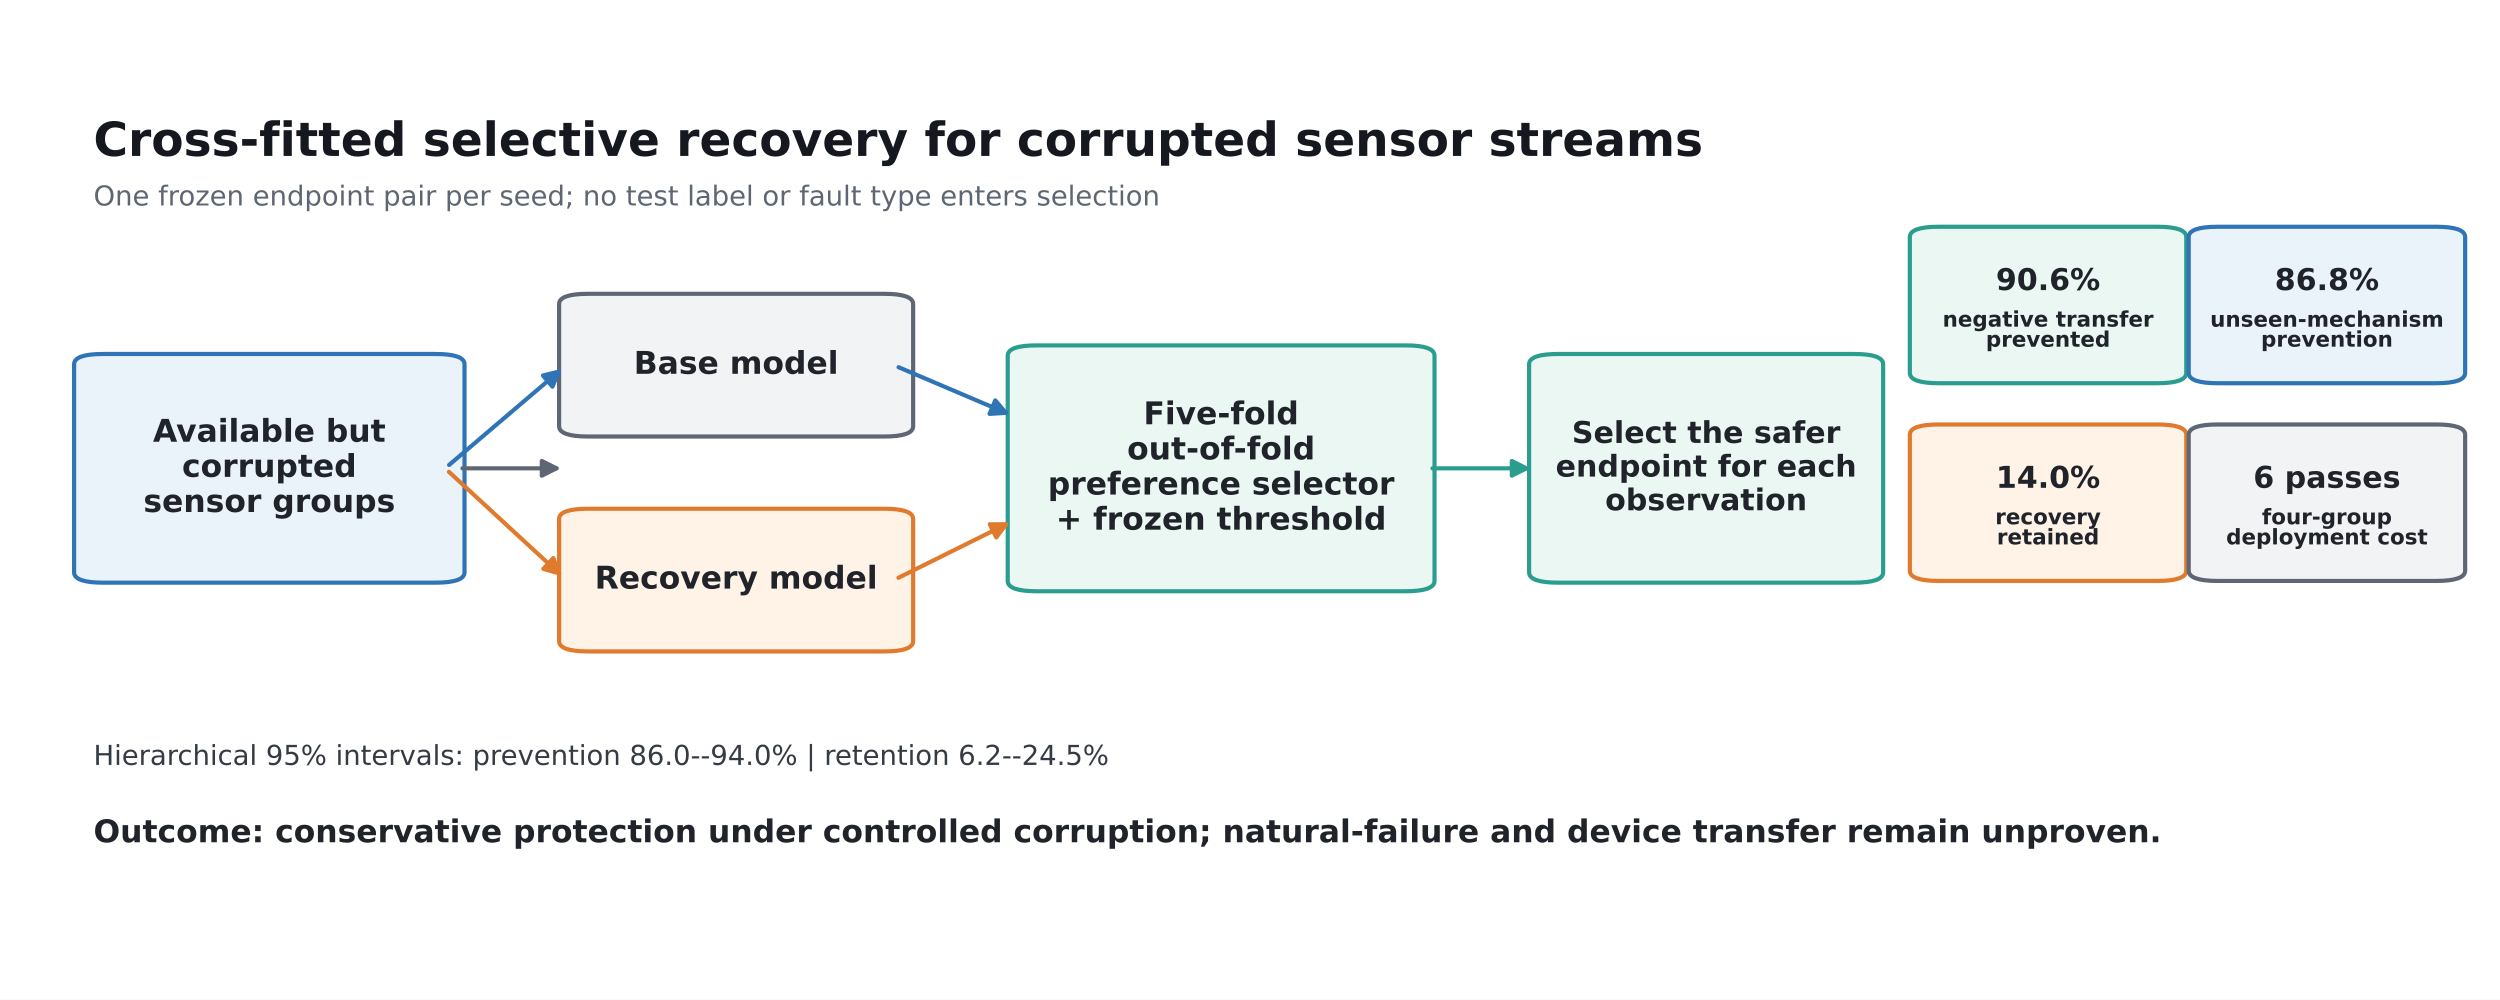
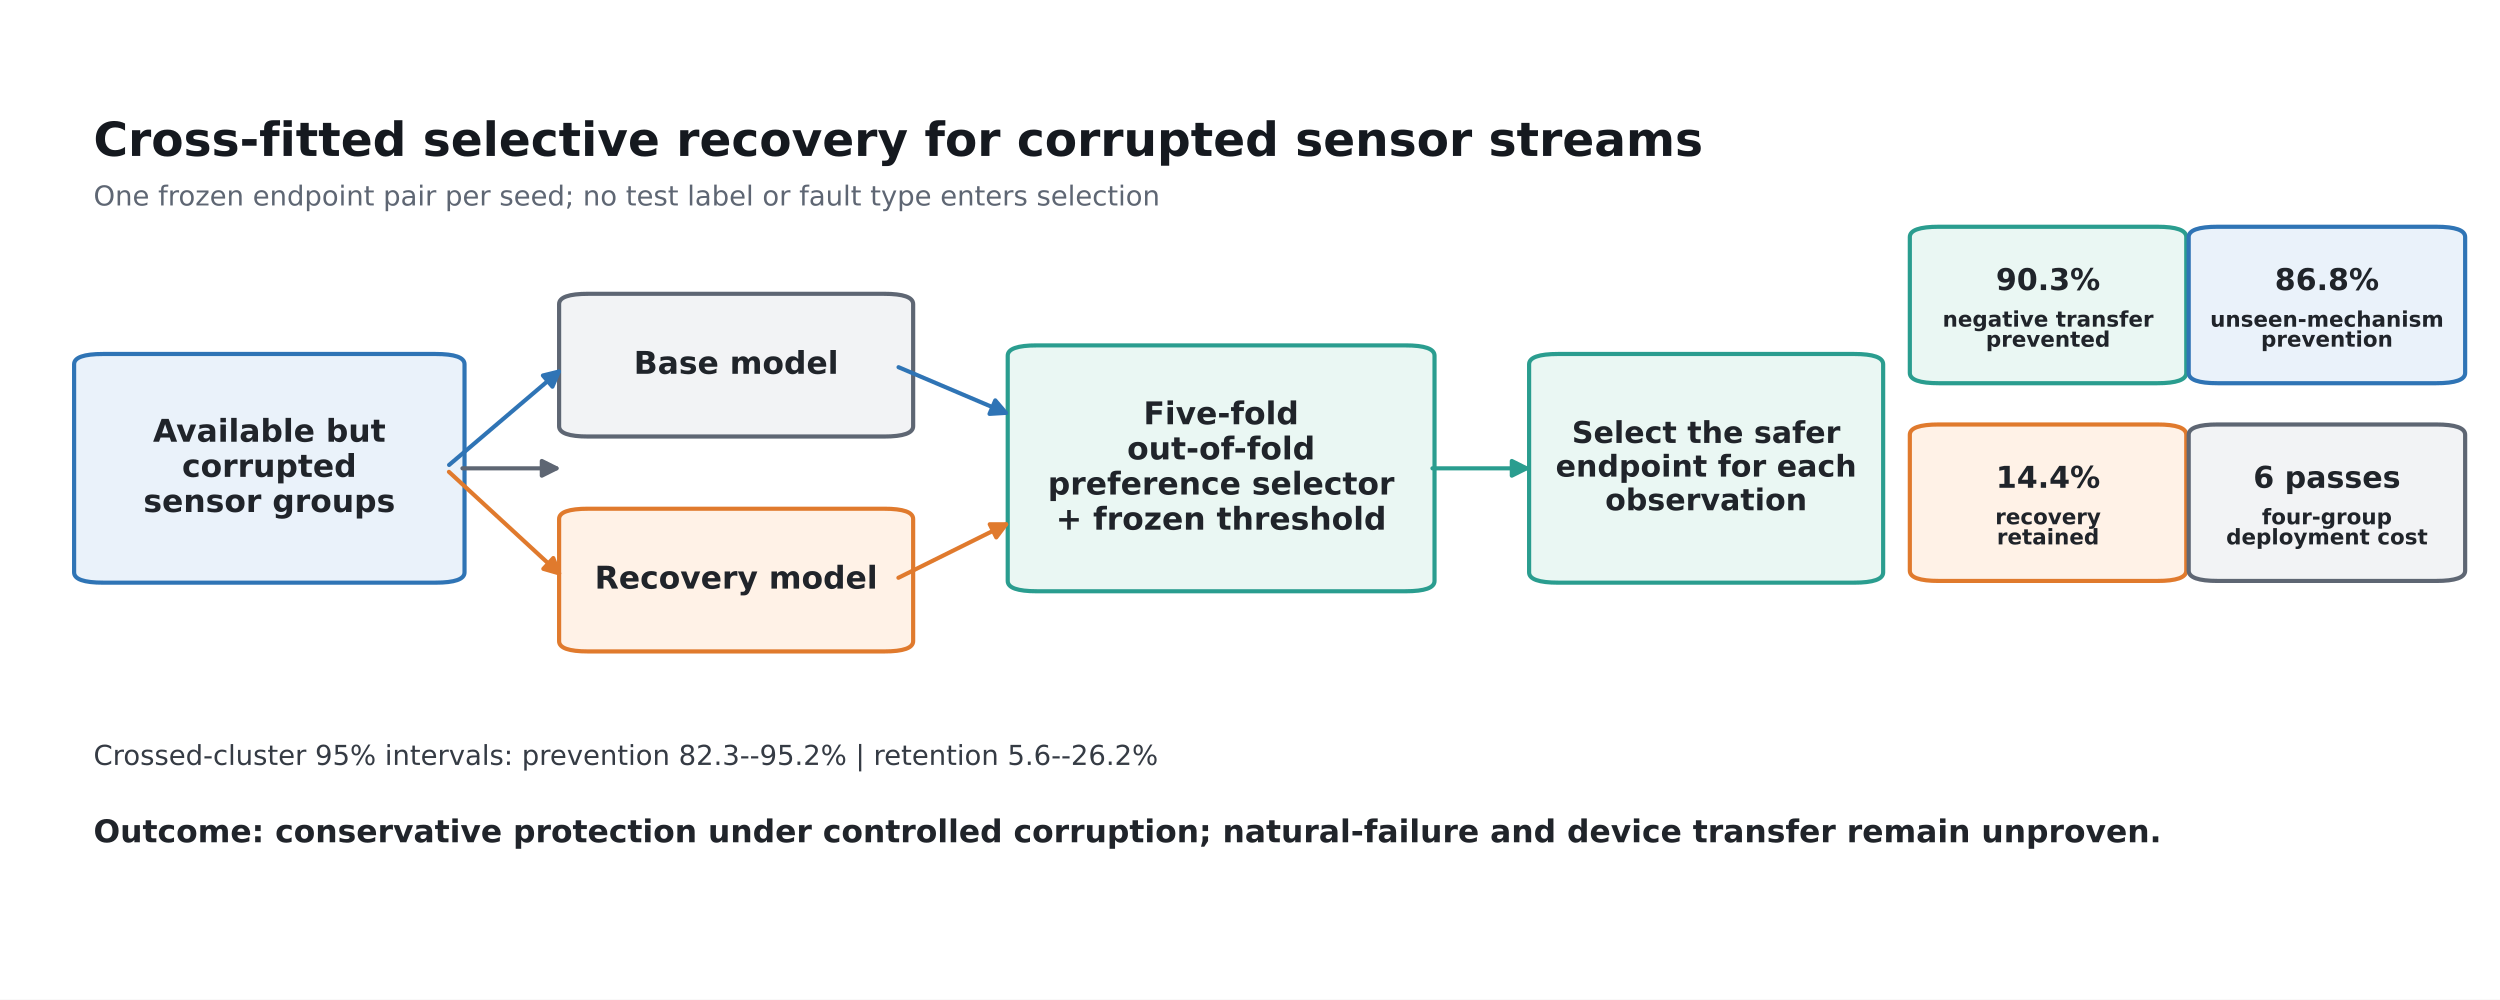
<svg xmlns="http://www.w3.org/2000/svg" width="956.16pt" height="382.32pt" viewBox="0 0 956.16 382.32" version="1.1">
  <defs>
    <style type="text/css">*{stroke-linejoin: round; stroke-linecap: butt}</style>
  </defs>
  <g id="figure_1">
    <g id="patch_1">
      <path d="M 0 382.32  L 956.16 382.32  L 956.16 0  L 0 0  z " style="fill: #ffffff" />
    </g>
    <g id="axes_1">
      <g id="patch_2">
-         <path d="M 39.47 222.847  L 166.534 222.847  Q 177.664 222.847 177.664 218.901  L 177.664 139.333  Q 177.664 135.387 166.534 135.387  L 39.47 135.387  Q 28.341 135.387 28.341 139.333  L 28.341 218.901  Q 28.341 222.847 39.47 222.847  z " clip-path="url(#p4cf753588d)" style="fill: #eaf2fa; stroke: #2f74b5; stroke-width: 1.6; stroke-linejoin: miter" />
+         <path d="M 39.47 222.847  L 166.534 222.847  Q 177.664 222.847 177.664 218.901  L 177.664 139.333  Q 177.664 135.387 166.534 135.387  L 39.47 135.387  Q 28.341 135.387 28.341 139.333  L 28.341 218.901  Q 28.341 222.847 39.47 222.847  z " clip-path="url(#p2159a1f250)" style="fill: #eaf2fa; stroke: #2f74b5; stroke-width: 1.6; stroke-linejoin: miter" />
      </g>
      <g id="patch_3">
-         <path d="M 176.881 179.117  Q 195.748 179.117 212.826 179.117  " clip-path="url(#p4cf753588d)" style="fill: none; stroke: #5e6673; stroke-width: 1.6; stroke-linecap: round" />
-         <path d="M 207.226 176.317  L 212.826 179.117  L 207.226 181.917  z " clip-path="url(#p4cf753588d)" style="fill: #5e6673; stroke: #5e6673; stroke-width: 1.6; stroke-linecap: round" />
+         <path d="M 176.881 179.117  Q 195.748 179.117 212.826 179.117  " clip-path="url(#p2159a1f250)" style="fill: none; stroke: #5e6673; stroke-width: 1.6; stroke-linecap: round" />
+         <path d="M 207.226 176.317  L 212.826 179.117  L 207.226 181.917  z " clip-path="url(#p2159a1f250)" style="fill: #5e6673; stroke: #5e6673; stroke-width: 1.6; stroke-linecap: round" />
      </g>
      <g id="patch_4">
-         <path d="M 224.965 166.951  L 338.117 166.951  Q 349.247 166.951 349.247 163.006  L 349.247 116.317  Q 349.247 112.371 338.117 112.371  L 224.965 112.371  Q 213.836 112.371 213.836 116.317  L 213.836 163.006  Q 213.836 166.951 224.965 166.951  z " clip-path="url(#p4cf753588d)" style="fill: #f2f3f5; stroke: #5e6673; stroke-width: 1.6; stroke-linejoin: miter" />
+         <path d="M 224.965 166.951  L 338.117 166.951  Q 349.247 166.951 349.247 163.006  L 349.247 116.317  Q 349.247 112.371 338.117 112.371  L 224.965 112.371  Q 213.836 112.371 213.836 116.317  L 213.836 163.006  Q 213.836 166.951 224.965 166.951  z " clip-path="url(#p2159a1f250)" style="fill: #f2f3f5; stroke: #5e6673; stroke-width: 1.6; stroke-linejoin: miter" />
      </g>
      <g id="patch_5">
-         <path d="M 224.965 249.15  L 338.117 249.15  Q 349.247 249.15 349.247 245.205  L 349.247 198.516  Q 349.247 194.57 338.117 194.57  L 224.965 194.57  Q 213.836 194.57 213.836 198.516  L 213.836 245.205  Q 213.836 249.15 224.965 249.15  z " clip-path="url(#p4cf753588d)" style="fill: #fff2e7; stroke: #e07a2d; stroke-width: 1.6; stroke-linejoin: miter" />
+         <path d="M 224.965 249.15  L 338.117 249.15  Q 349.247 249.15 349.247 245.205  L 349.247 198.516  Q 349.247 194.57 338.117 194.57  L 224.965 194.57  Q 213.836 194.57 213.836 198.516  L 213.836 245.205  Q 213.836 249.15 224.965 249.15  z " clip-path="url(#p2159a1f250)" style="fill: #fff2e7; stroke: #e07a2d; stroke-width: 1.6; stroke-linejoin: miter" />
      </g>
      <g id="patch_6">
-         <path d="M 171.77 177.819  Q 193.432 159.389 213.731 142.118  " clip-path="url(#p4cf753588d)" style="fill: none; stroke: #2f74b5; stroke-width: 1.6; stroke-linecap: round" />
-         <path d="M 207.651 143.614  L 213.731 142.118  L 211.28 147.879  z " clip-path="url(#p4cf753588d)" style="fill: #2f74b5; stroke: #2f74b5; stroke-width: 1.6; stroke-linecap: round" />
+         <path d="M 171.77 177.819  Q 193.432 159.389 213.731 142.118  " clip-path="url(#p2159a1f250)" style="fill: none; stroke: #2f74b5; stroke-width: 1.6; stroke-linecap: round" />
+         <path d="M 207.651 143.614  L 213.731 142.118  L 211.28 147.879  z " clip-path="url(#p2159a1f250)" style="fill: #2f74b5; stroke: #2f74b5; stroke-width: 1.6; stroke-linecap: round" />
      </g>
      <g id="patch_7">
-         <path d="M 171.713 180.471  Q 193.43 200.487 213.831 219.291  " clip-path="url(#p4cf753588d)" style="fill: none; stroke: #e07a2d; stroke-width: 1.6; stroke-linecap: round" />
-         <path d="M 211.611 213.437  L 213.831 219.291  L 207.816 217.555  z " clip-path="url(#p4cf753588d)" style="fill: #e07a2d; stroke: #e07a2d; stroke-width: 1.6; stroke-linecap: round" />
+         <path d="M 171.713 180.471  Q 193.43 200.487 213.831 219.291  " clip-path="url(#p2159a1f250)" style="fill: none; stroke: #e07a2d; stroke-width: 1.6; stroke-linecap: round" />
+         <path d="M 211.611 213.437  L 213.831 219.291  L 207.816 217.555  z " clip-path="url(#p2159a1f250)" style="fill: #e07a2d; stroke: #e07a2d; stroke-width: 1.6; stroke-linecap: round" />
      </g>
      <g id="patch_8">
-         <path d="M 396.548 226.135  L 537.524 226.135  Q 548.654 226.135 548.654 222.189  L 548.654 136.045  Q 548.654 132.099 537.524 132.099  L 396.548 132.099  Q 385.419 132.099 385.419 136.045  L 385.419 222.189  Q 385.419 226.135 396.548 226.135  z " clip-path="url(#p4cf753588d)" style="fill: #eaf7f3; stroke: #2a9d8f; stroke-width: 1.6; stroke-linejoin: miter" />
+         <path d="M 396.548 226.135  L 537.524 226.135  Q 548.654 226.135 548.654 222.189  L 548.654 136.045  Q 548.654 132.099 537.524 132.099  L 396.548 132.099  Q 385.419 132.099 385.419 136.045  L 385.419 222.189  Q 385.419 226.135 396.548 226.135  z " clip-path="url(#p2159a1f250)" style="fill: #eaf7f3; stroke: #2a9d8f; stroke-width: 1.6; stroke-linejoin: miter" />
      </g>
      <g id="patch_9">
-         <path d="M 343.67 140.445  Q 365.015 149.526 384.715 157.906  " clip-path="url(#p4cf753588d)" style="fill: none; stroke: #2f74b5; stroke-width: 1.6; stroke-linecap: round" />
-         <path d="M 380.658 153.137  L 384.715 157.906  L 378.466 158.291  z " clip-path="url(#p4cf753588d)" style="fill: #2f74b5; stroke: #2f74b5; stroke-width: 1.6; stroke-linecap: round" />
+         <path d="M 343.67 140.445  Q 365.015 149.526 384.715 157.906  " clip-path="url(#p2159a1f250)" style="fill: none; stroke: #2f74b5; stroke-width: 1.6; stroke-linecap: round" />
+         <path d="M 380.658 153.137  L 384.715 157.906  L 378.466 158.291  z " clip-path="url(#p2159a1f250)" style="fill: #2f74b5; stroke: #2f74b5; stroke-width: 1.6; stroke-linecap: round" />
      </g>
      <g id="patch_10">
-         <path d="M 343.619 220.971  Q 365.013 210.353 384.805 200.53  " clip-path="url(#p4cf753588d)" style="fill: none; stroke: #e07a2d; stroke-width: 1.6; stroke-linecap: round" />
-         <path d="M 378.544 200.511  L 384.805 200.53  L 381.034 205.528  z " clip-path="url(#p4cf753588d)" style="fill: #e07a2d; stroke: #e07a2d; stroke-width: 1.6; stroke-linecap: round" />
+         <path d="M 343.619 220.971  Q 365.013 210.353 384.805 200.53  " clip-path="url(#p2159a1f250)" style="fill: none; stroke: #e07a2d; stroke-width: 1.6; stroke-linecap: round" />
+         <path d="M 378.544 200.511  L 384.805 200.53  L 381.034 205.528  z " clip-path="url(#p2159a1f250)" style="fill: #e07a2d; stroke: #e07a2d; stroke-width: 1.6; stroke-linecap: round" />
      </g>
      <g id="patch_11">
-         <path d="M 547.871 179.117  Q 566.738 179.117 583.816 179.117  " clip-path="url(#p4cf753588d)" style="fill: none; stroke: #2a9d8f; stroke-width: 1.6; stroke-linecap: round" />
-         <path d="M 578.216 176.317  L 583.816 179.117  L 578.216 181.917  z " clip-path="url(#p4cf753588d)" style="fill: #2a9d8f; stroke: #2a9d8f; stroke-width: 1.6; stroke-linecap: round" />
+         <path d="M 547.871 179.117  Q 566.738 179.117 583.816 179.117  " clip-path="url(#p2159a1f250)" style="fill: none; stroke: #2a9d8f; stroke-width: 1.6; stroke-linecap: round" />
+         <path d="M 578.216 176.317  L 583.816 179.117  L 578.216 181.917  z " clip-path="url(#p2159a1f250)" style="fill: #2a9d8f; stroke: #2a9d8f; stroke-width: 1.6; stroke-linecap: round" />
      </g>
      <g id="patch_12">
-         <path d="M 595.955 222.847  L 709.107 222.847  Q 720.237 222.847 720.237 218.901  L 720.237 139.333  Q 720.237 135.387 709.107 135.387  L 595.955 135.387  Q 584.826 135.387 584.826 139.333  L 584.826 218.901  Q 584.826 222.847 595.955 222.847  z " clip-path="url(#p4cf753588d)" style="fill: #eaf7f3; stroke: #2a9d8f; stroke-width: 1.6; stroke-linejoin: miter" />
+         <path d="M 595.955 222.847  L 709.107 222.847  Q 720.237 222.847 720.237 218.901  L 720.237 139.333  Q 720.237 135.387 709.107 135.387  L 595.955 135.387  Q 584.826 135.387 584.826 139.333  L 584.826 218.901  Q 584.826 222.847 595.955 222.847  z " clip-path="url(#p2159a1f250)" style="fill: #eaf7f3; stroke: #2a9d8f; stroke-width: 1.6; stroke-linejoin: miter" />
      </g>
      <g id="patch_13">
-         <path d="M 741.569 146.566  L 825.042 146.566  Q 836.171 146.566 836.171 142.621  L 836.171 90.671  Q 836.171 86.725 825.042 86.725  L 741.569 86.725  Q 730.439 86.725 730.439 90.671  L 730.439 142.621  Q 730.439 146.566 741.569 146.566  z " clip-path="url(#p4cf753588d)" style="fill: #eaf7f3; stroke: #2a9d8f; stroke-width: 1.6; stroke-linejoin: miter" />
+         <path d="M 741.569 146.566  L 825.042 146.566  Q 836.171 146.566 836.171 142.621  L 836.171 90.671  Q 836.171 86.725 825.042 86.725  L 741.569 86.725  Q 730.439 86.725 730.439 90.671  L 730.439 142.621  Q 730.439 146.566 741.569 146.566  z " clip-path="url(#p2159a1f250)" style="fill: #eaf7f3; stroke: #2a9d8f; stroke-width: 1.6; stroke-linejoin: miter" />
      </g>
      <g id="patch_14">
-         <path d="M 741.569 222.189  L 825.042 222.189  Q 836.171 222.189 836.171 218.244  L 836.171 166.294  Q 836.171 162.348 825.042 162.348  L 741.569 162.348  Q 730.439 162.348 730.439 166.294  L 730.439 218.244  Q 730.439 222.189 741.569 222.189  z " clip-path="url(#p4cf753588d)" style="fill: #fff2e7; stroke: #e07a2d; stroke-width: 1.6; stroke-linejoin: miter" />
+         <path d="M 741.569 222.189  L 825.042 222.189  Q 836.171 222.189 836.171 218.244  L 836.171 166.294  Q 836.171 162.348 825.042 162.348  L 741.569 162.348  Q 730.439 162.348 730.439 166.294  L 730.439 218.244  Q 730.439 222.189 741.569 222.189  z " clip-path="url(#p2159a1f250)" style="fill: #fff2e7; stroke: #e07a2d; stroke-width: 1.6; stroke-linejoin: miter" />
      </g>
      <g id="patch_15">
-         <path d="M 848.229 146.566  L 931.701 146.566  Q 942.831 146.566 942.831 142.621  L 942.831 90.671  Q 942.831 86.725 931.701 86.725  L 848.229 86.725  Q 837.099 86.725 837.099 90.671  L 837.099 142.621  Q 837.099 146.566 848.229 146.566  z " clip-path="url(#p4cf753588d)" style="fill: #eaf2fa; stroke: #2f74b5; stroke-width: 1.6; stroke-linejoin: miter" />
+         <path d="M 848.229 146.566  L 931.701 146.566  Q 942.831 146.566 942.831 142.621  L 942.831 90.671  Q 942.831 86.725 931.701 86.725  L 848.229 86.725  Q 837.099 86.725 837.099 90.671  L 837.099 142.621  Q 837.099 146.566 848.229 146.566  z " clip-path="url(#p2159a1f250)" style="fill: #eaf2fa; stroke: #2f74b5; stroke-width: 1.6; stroke-linejoin: miter" />
      </g>
      <g id="patch_16">
-         <path d="M 848.229 222.189  L 931.701 222.189  Q 942.831 222.189 942.831 218.244  L 942.831 166.294  Q 942.831 162.348 931.701 162.348  L 848.229 162.348  Q 837.099 162.348 837.099 166.294  L 837.099 218.244  Q 837.099 222.189 848.229 222.189  z " clip-path="url(#p4cf753588d)" style="fill: #f2f3f5; stroke: #5e6673; stroke-width: 1.6; stroke-linejoin: miter" />
+         <path d="M 848.229 222.189  L 931.701 222.189  Q 942.831 222.189 942.831 218.244  L 942.831 166.294  Q 942.831 162.348 931.701 162.348  L 848.229 162.348  Q 837.099 162.348 837.099 166.294  L 837.099 218.244  Q 837.099 222.189 848.229 222.189  z " clip-path="url(#p2159a1f250)" style="fill: #f2f3f5; stroke: #5e6673; stroke-width: 1.6; stroke-linejoin: miter" />
      </g>
      <g id="text_1">
        <text style="font-weight: 700; font-size: 18px; font-family: 'DejaVu Sans'; text-anchor: start; fill: #15191f" x="35.76" y="59.632" transform="rotate(-0 35.76038 59.63205)">Cross-fitted selective recovery for corrupted sensor streams</text>
      </g>
      <g id="text_2">
        <text style="font-size: 10.5px; font-family: 'DejaVu Sans'; text-anchor: start; fill: #5e6673" x="35.76" y="78.593" transform="rotate(-0 35.76038 78.59286)">One frozen endpoint pair per seed; no test label or fault type enters selection</text>
      </g>
      <g id="text_3">
        <text style="font-weight: 700; font-size: 12px; font-family: 'DejaVu Sans'; fill: #20242a" transform="translate(58.50952 168.9439)">Available but</text>
        <text style="font-weight: 700; font-size: 12px; font-family: 'DejaVu Sans'; fill: #20242a" transform="translate(69.60765 182.3813)">corrupted</text>
        <text style="font-weight: 700; font-size: 12px; font-family: 'DejaVu Sans'; fill: #20242a" transform="translate(54.83734 195.8187)">sensor groups</text>
      </g>
      <g id="text_4">
        <text style="font-weight: 700; font-size: 12px; font-family: 'DejaVu Sans'; text-anchor: middle; fill: #20242a" x="281.541" y="142.973" transform="rotate(-0 281.5413 142.9727)">Base model</text>
      </g>
      <g id="text_5">
        <text style="font-weight: 700; font-size: 12px; font-family: 'DejaVu Sans'; text-anchor: middle; fill: #20242a" x="281.541" y="225.125" transform="rotate(-0 281.5413 225.1247)">Recovery model</text>
      </g>
      <g id="text_6">
        <text style="font-weight: 700; font-size: 12px; font-family: 'DejaVu Sans'; fill: #20242a" transform="translate(437.326 162.2721)">Five-fold</text>
        <text style="font-weight: 700; font-size: 12px; font-family: 'DejaVu Sans'; fill: #20242a" transform="translate(431.0842 175.7095)">out-of-fold</text>
        <text style="font-weight: 700; font-size: 12px; font-family: 'DejaVu Sans'; fill: #20242a" transform="translate(400.7457 189.1469)">preference selector</text>
        <text style="font-weight: 700; font-size: 12px; font-family: 'DejaVu Sans'; fill: #20242a" transform="translate(403.8235 202.5842)">+ frozen threshold</text>
      </g>
      <g id="text_7">
        <text style="font-weight: 700; font-size: 11.5px; font-family: 'DejaVu Sans'; fill: #20242a" transform="translate(601.1776 169.4127)">Select the safer</text>
        <text style="font-weight: 700; font-size: 11.5px; font-family: 'DejaVu Sans'; fill: #20242a" transform="translate(594.9703 182.2902)">endpoint for each</text>
        <text style="font-weight: 700; font-size: 11.5px; font-family: 'DejaVu Sans'; fill: #20242a" transform="translate(613.9157 195.1677)">observation</text>
      </g>
      <g id="text_8">
-         <text style="font-weight: 700; font-size: 11.5px; font-family: 'DejaVu Sans'; text-anchor: middle; fill: #20242a" x="783.305" y="110.942" transform="rotate(-0 783.3054 110.9416)">90.6%</text>
+         <text style="font-weight: 700; font-size: 11.5px; font-family: 'DejaVu Sans'; text-anchor: middle; fill: #20242a" x="783.305" y="110.942" transform="rotate(-0 783.3054 110.9416)">90.3%</text>
      </g>
      <g id="text_9">
        <text style="font-weight: 700; font-size: 8.2px; font-family: 'DejaVu Sans'; fill: #20242a" transform="translate(742.9646 124.9281)">negative transfer</text>
        <text style="font-weight: 700; font-size: 8.2px; font-family: 'DejaVu Sans'; fill: #20242a" transform="translate(759.5203 132.6167)">prevented</text>
      </g>
      <g id="text_10">
-         <text style="font-weight: 700; font-size: 11.5px; font-family: 'DejaVu Sans'; text-anchor: middle; fill: #20242a" x="783.305" y="186.565" transform="rotate(-0 783.3054 186.5645)">14.0%</text>
+         <text style="font-weight: 700; font-size: 11.5px; font-family: 'DejaVu Sans'; text-anchor: middle; fill: #20242a" x="783.305" y="186.565" transform="rotate(-0 783.3054 186.5645)">14.4%</text>
      </g>
      <g id="text_11">
        <text style="font-weight: 700; font-size: 8.2px; font-family: 'DejaVu Sans'; fill: #20242a" transform="translate(763.1071 200.5189)">recovery</text>
        <text style="font-weight: 700; font-size: 8.2px; font-family: 'DejaVu Sans'; fill: #20242a" transform="translate(763.7362 208.2075)">retained</text>
      </g>
      <g id="text_12">
        <text style="font-weight: 700; font-size: 11.5px; font-family: 'DejaVu Sans'; text-anchor: middle; fill: #20242a" x="889.965" y="110.942" transform="rotate(-0 889.965 110.9416)">86.8%</text>
      </g>
      <g id="text_13">
        <text style="font-weight: 700; font-size: 8.2px; font-family: 'DejaVu Sans'; fill: #20242a" transform="translate(845.2994 124.9601)">unseen-mechanism</text>
        <text style="font-weight: 700; font-size: 8.2px; font-family: 'DejaVu Sans'; fill: #20242a" transform="translate(864.7545 132.5846)">prevention</text>
      </g>
      <g id="text_14">
        <text style="font-weight: 700; font-size: 11.5px; font-family: 'DejaVu Sans'; text-anchor: middle; fill: #20242a" x="889.965" y="186.565" transform="rotate(-0 889.965 186.5645)">6 passes</text>
      </g>
      <g id="text_15">
        <text style="font-weight: 700; font-size: 8.2px; font-family: 'DejaVu Sans'; fill: #20242a" transform="translate(865.096 200.5189)">four-group</text>
        <text style="font-weight: 700; font-size: 8.2px; font-family: 'DejaVu Sans'; fill: #20242a" transform="translate(851.4135 208.2075)">deployment cost</text>
      </g>
      <g id="text_16">
-         <text style="font-size: 10.5px; font-family: 'DejaVu Sans'; text-anchor: start; fill: #353b44" x="35.76" y="292.551" transform="rotate(-0 35.76038 292.5513)">Hierarchical 95% intervals: prevention 86.0--94.0%  |  retention 6.2--24.5%</text>
+         <text style="font-size: 10.5px; font-family: 'DejaVu Sans'; text-anchor: start; fill: #353b44" x="35.76" y="292.551" transform="rotate(-0 35.76038 292.5513)">Crossed-cluster 95% intervals: prevention 82.3--95.2%  |  retention 5.6--26.2%</text>
      </g>
      <g id="text_17">
        <text style="font-weight: 700; font-size: 12px; font-family: 'DejaVu Sans'; text-anchor: start; fill: #20242a" x="35.76" y="322.143" transform="rotate(-0 35.76038 322.1428)">Outcome: conservative protection under controlled corruption; natural-failure and device transfer remain unproven.</text>
      </g>
    </g>
  </g>
  <defs>
-     <clipPath id="p4cf753588d">
+     <clipPath id="p2159a1f250">
      <rect x="17.211" y="22.939" width="927.475" height="328.795" />
    </clipPath>
  </defs>
</svg>
